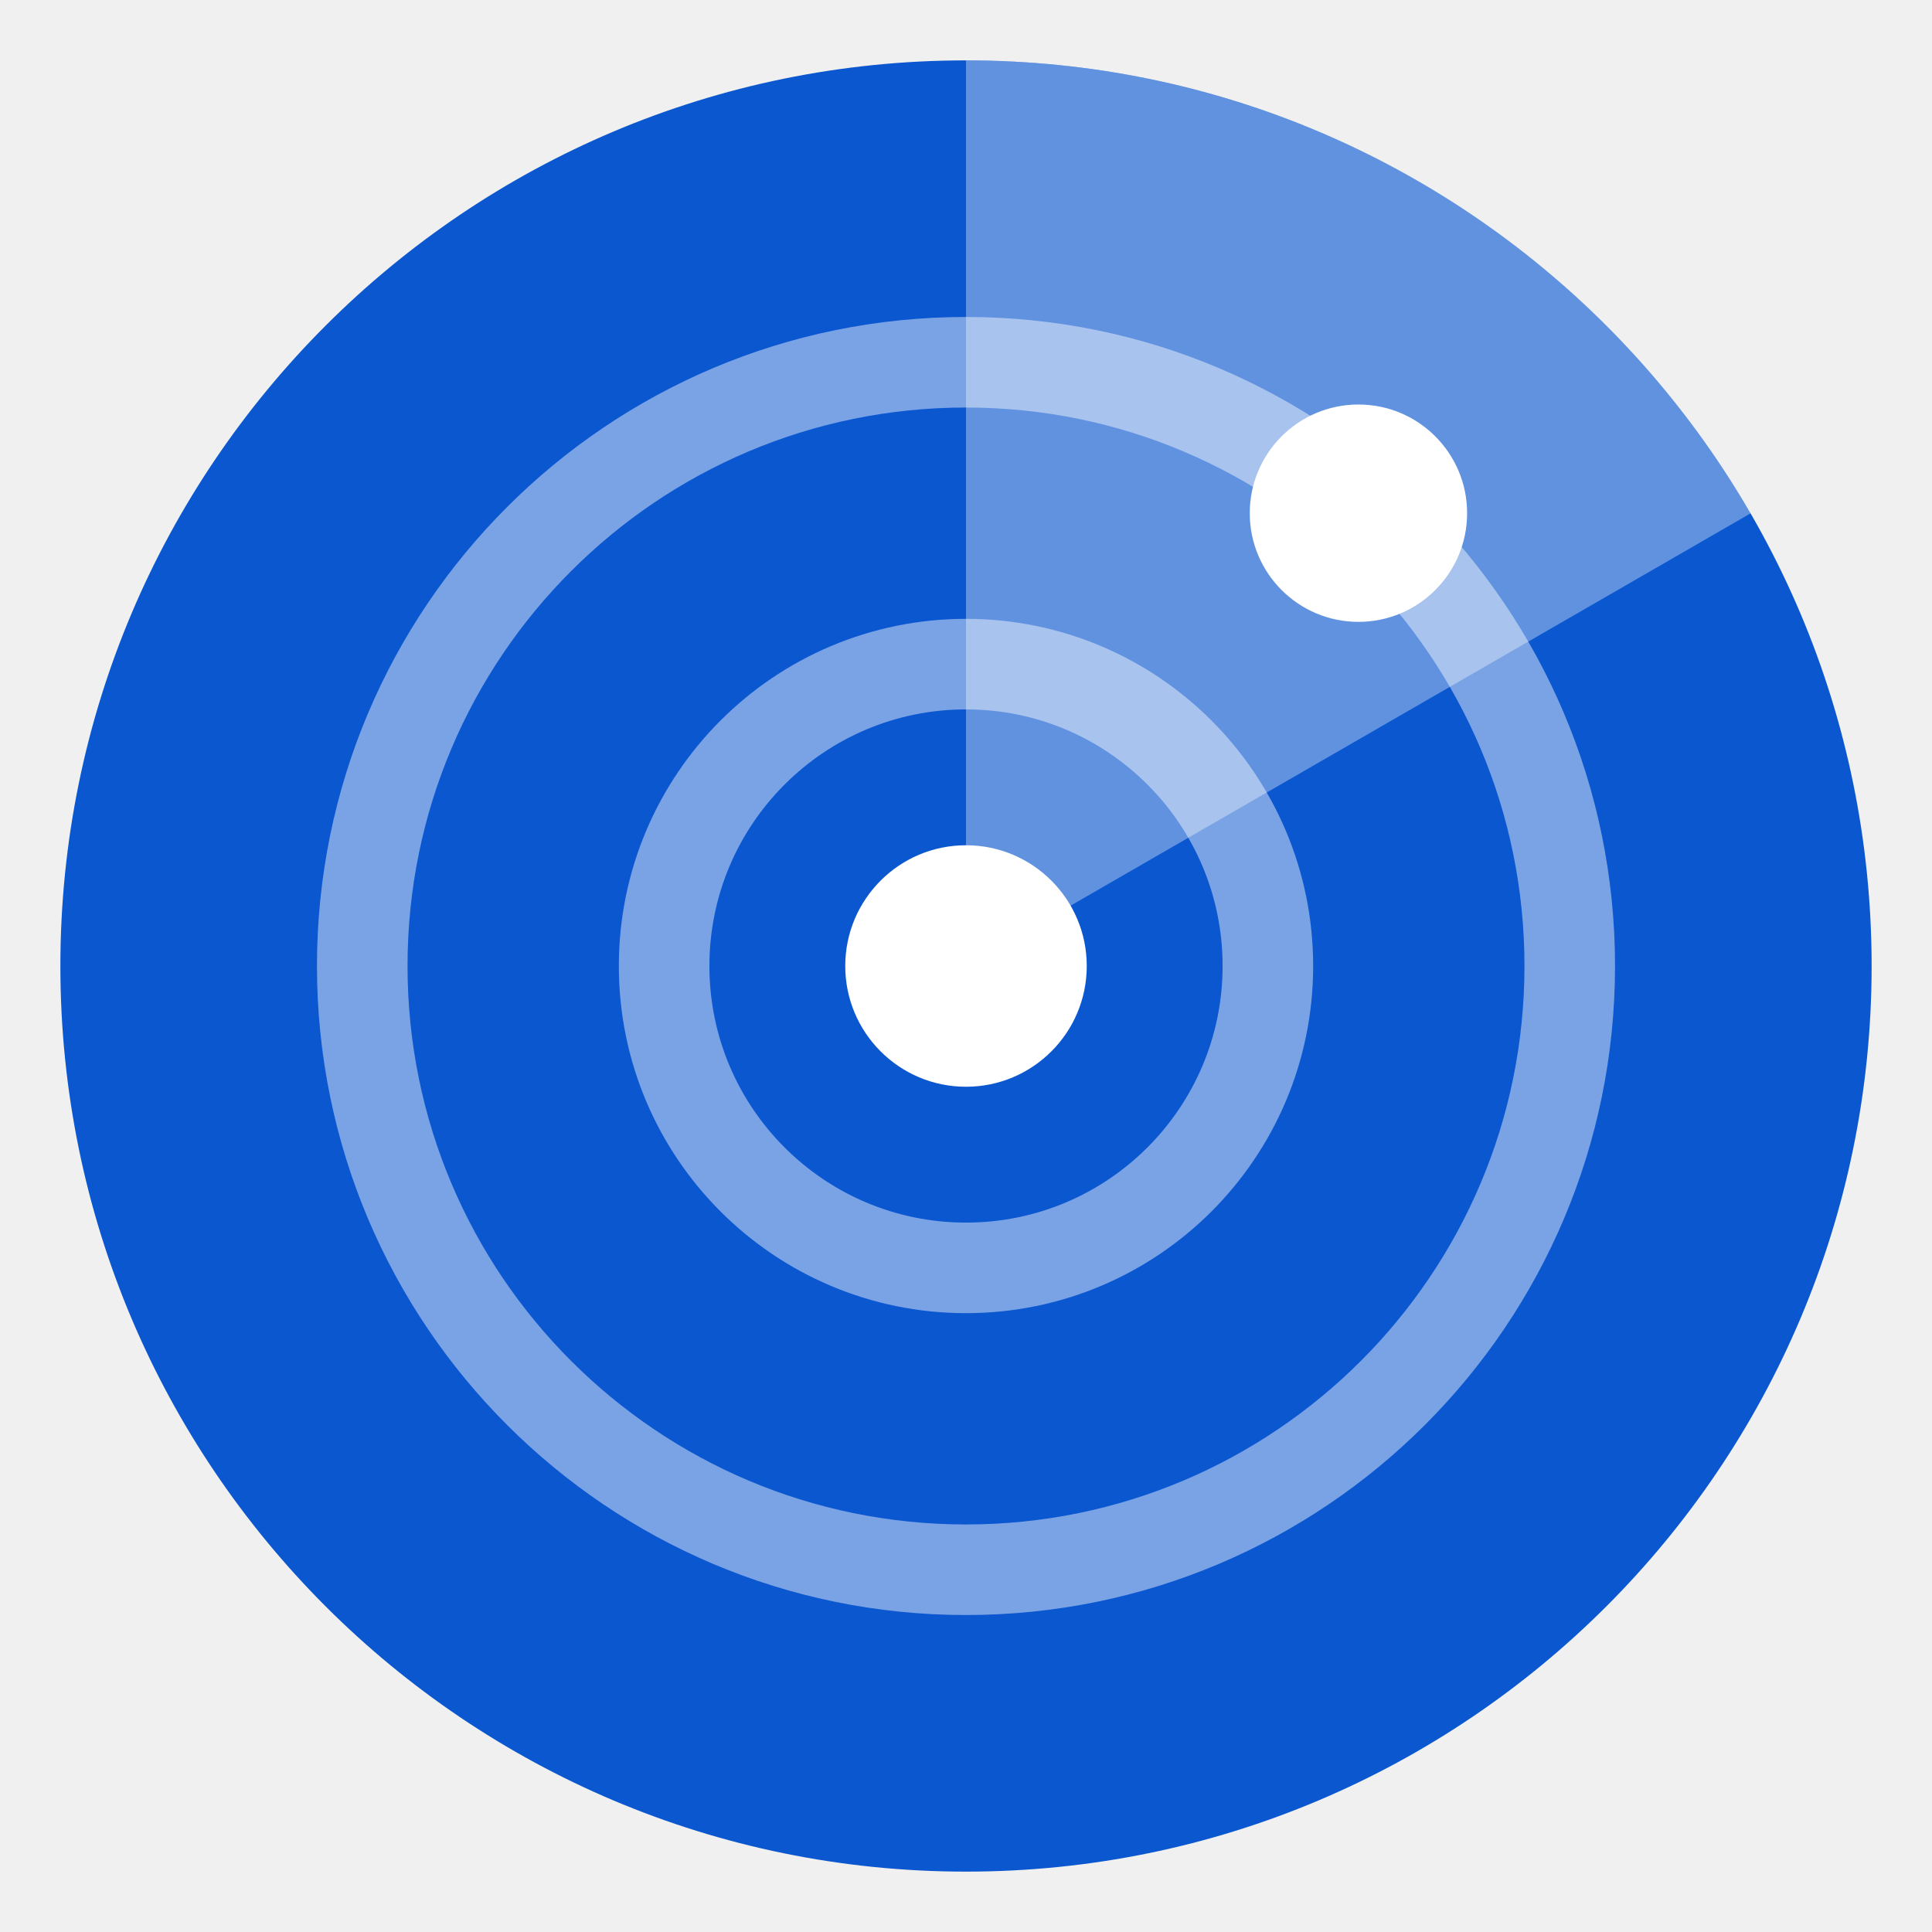
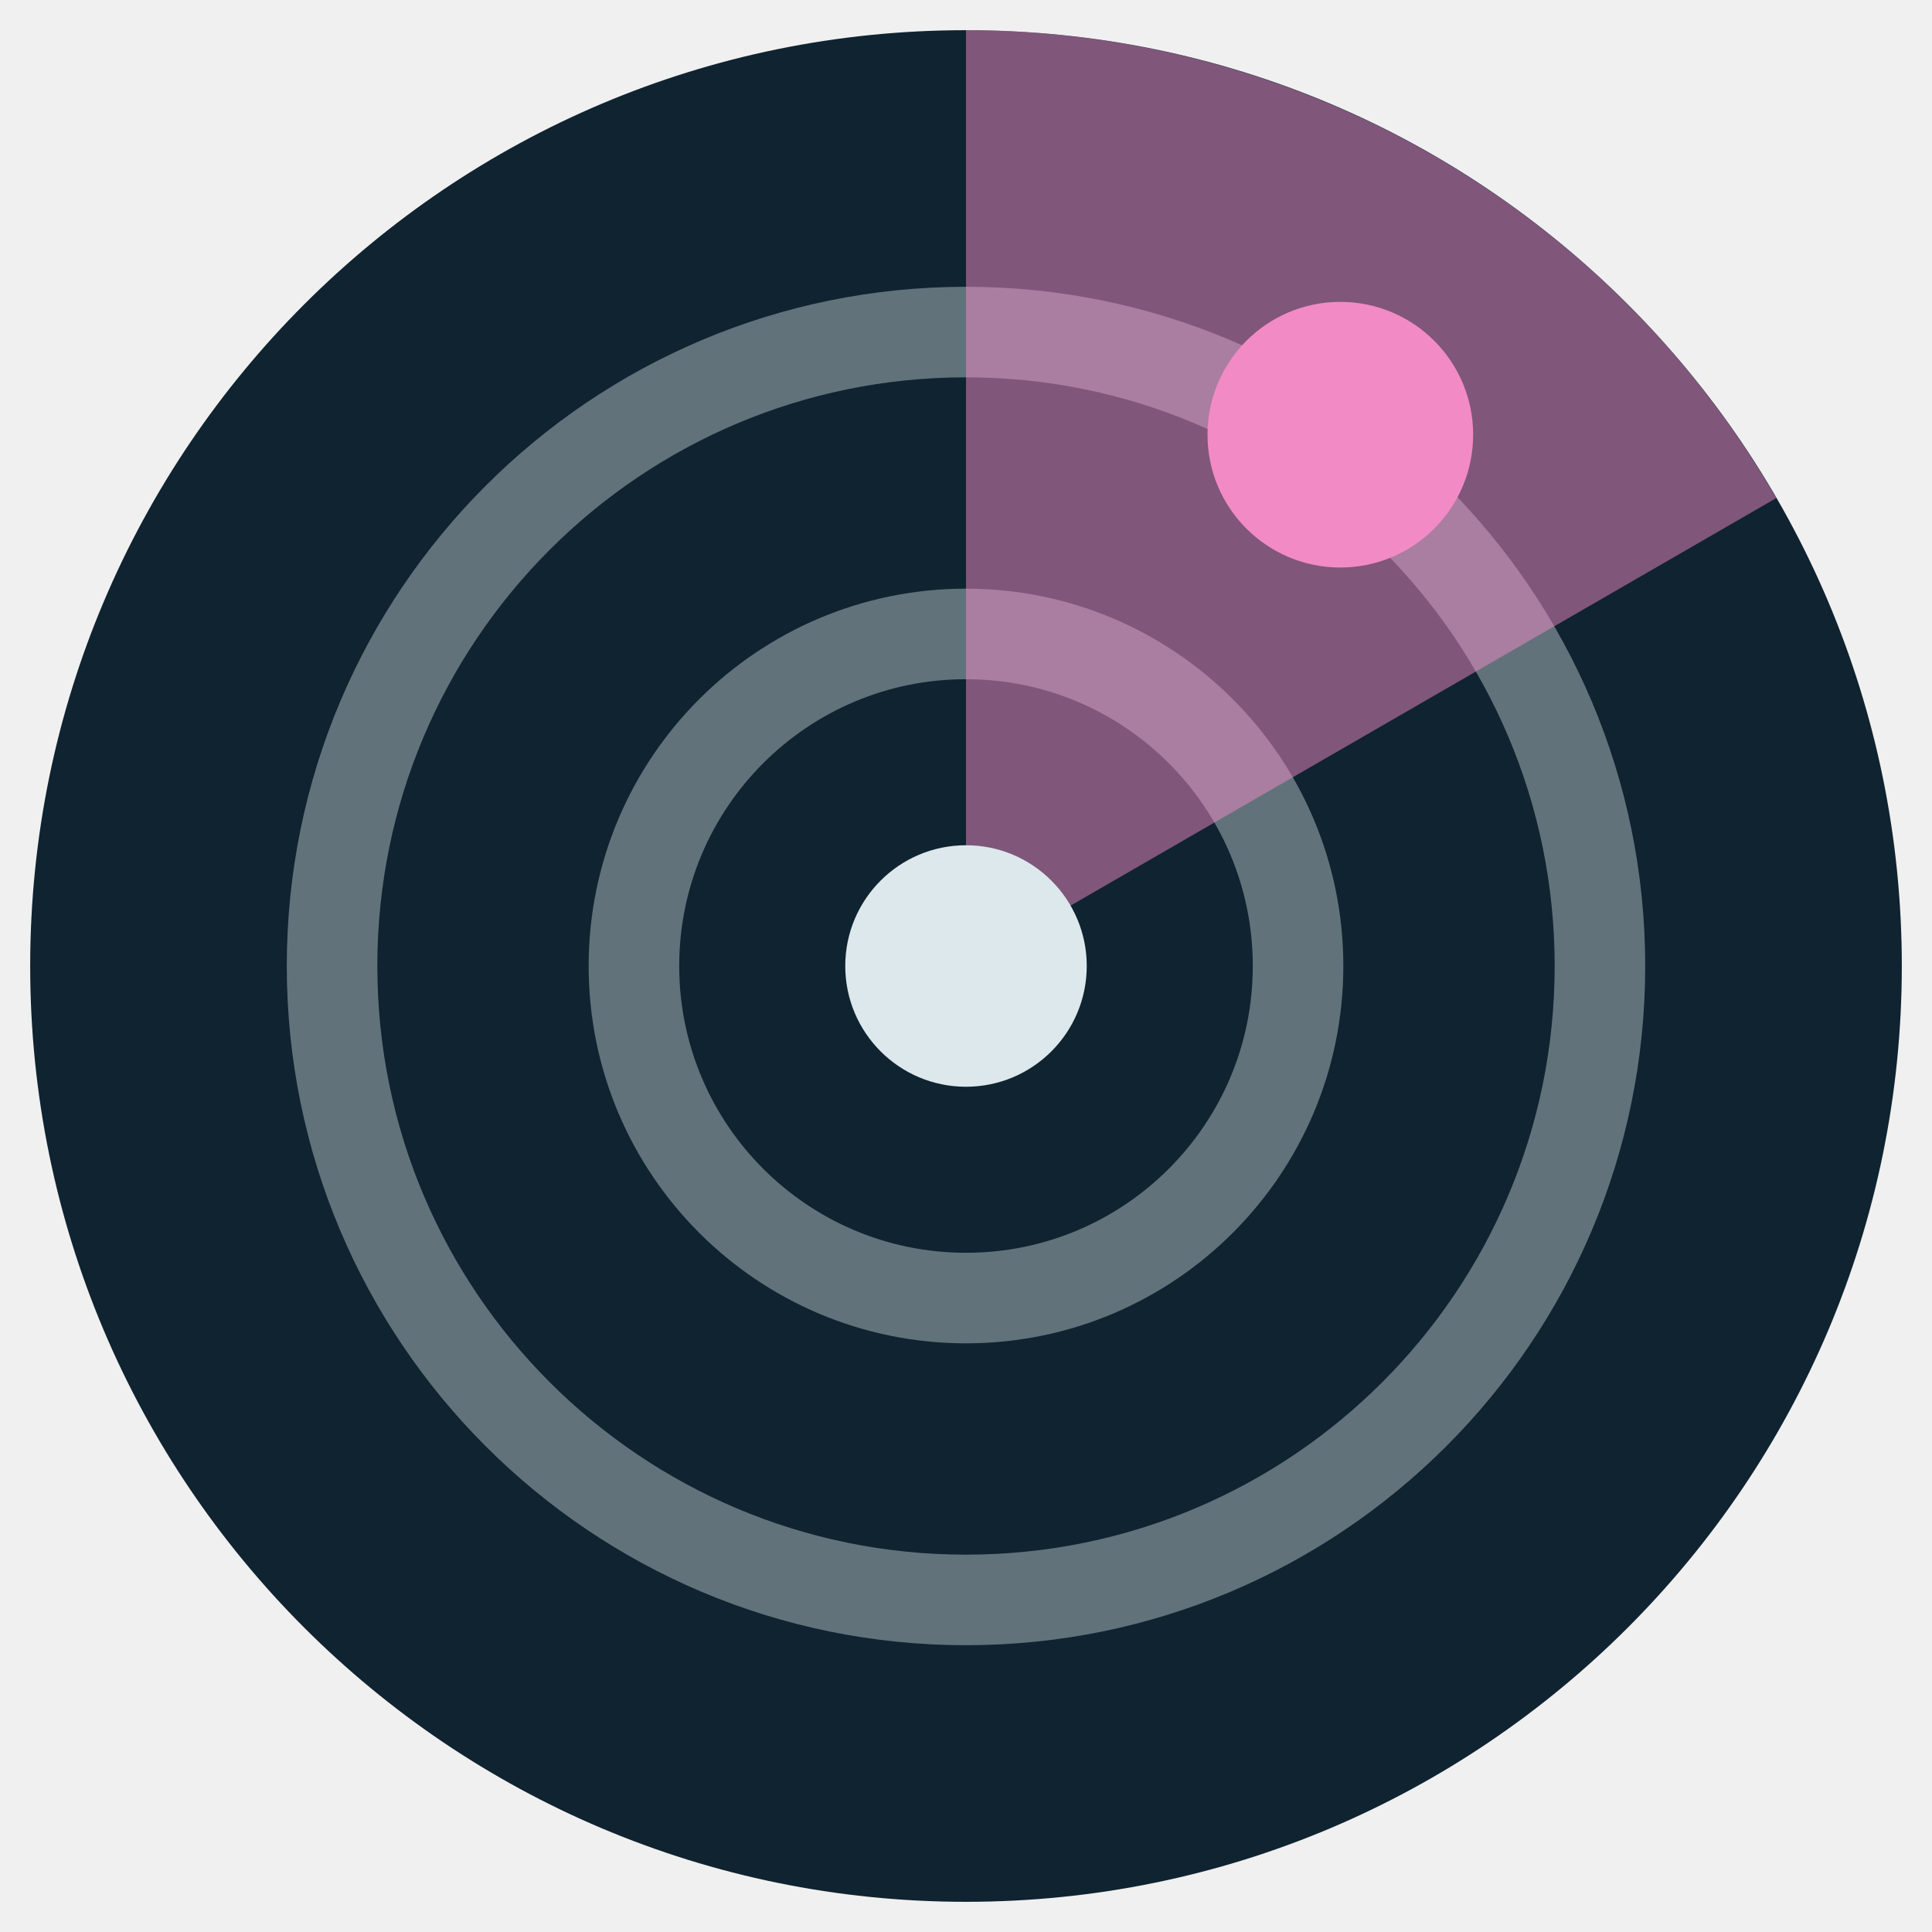
<svg xmlns="http://www.w3.org/2000/svg" viewBox="0 0 32 32" role="img" aria-label="AI News Radar">
-   <circle cx="16" cy="16" r="15" fill="#0b57d0" />
-   <circle cx="16" cy="16" r="10" fill="none" stroke="#fff" stroke-opacity=".45" stroke-width="1.5" />
-   <circle cx="16" cy="16" r="5" fill="none" stroke="#fff" stroke-opacity=".45" stroke-width="1.5" />
-   <path d="M16 16V1a15 15 0 0 1 13 7.5z" fill="#fff" fill-opacity=".35" />
-   <circle cx="16" cy="16" r="2" fill="#fff" />
-   <circle cx="22.5" cy="8.5" r="1.8" fill="#fff" />
+   <circle cx="16" cy="16" r="15.5" fill="#0f2330" />
+   <circle cx="16" cy="16" r="10.5" fill="none" stroke="#dde8ec" stroke-opacity=".4" stroke-width="1.5" />
+   <circle cx="16" cy="16" r="5.5" fill="none" stroke="#dde8ec" stroke-opacity=".4" stroke-width="1.5" />
+   <path d="M16 16V.5a15.5 15.5 0 0 1 13.42 7.75z" fill="#f28ac6" fill-opacity=".5" />
+   <circle cx="16" cy="16" r="2" fill="#dde8ec" />
+   <circle cx="22.2" cy="7.2" r="2.2" fill="#f28ac6" />
</svg>
